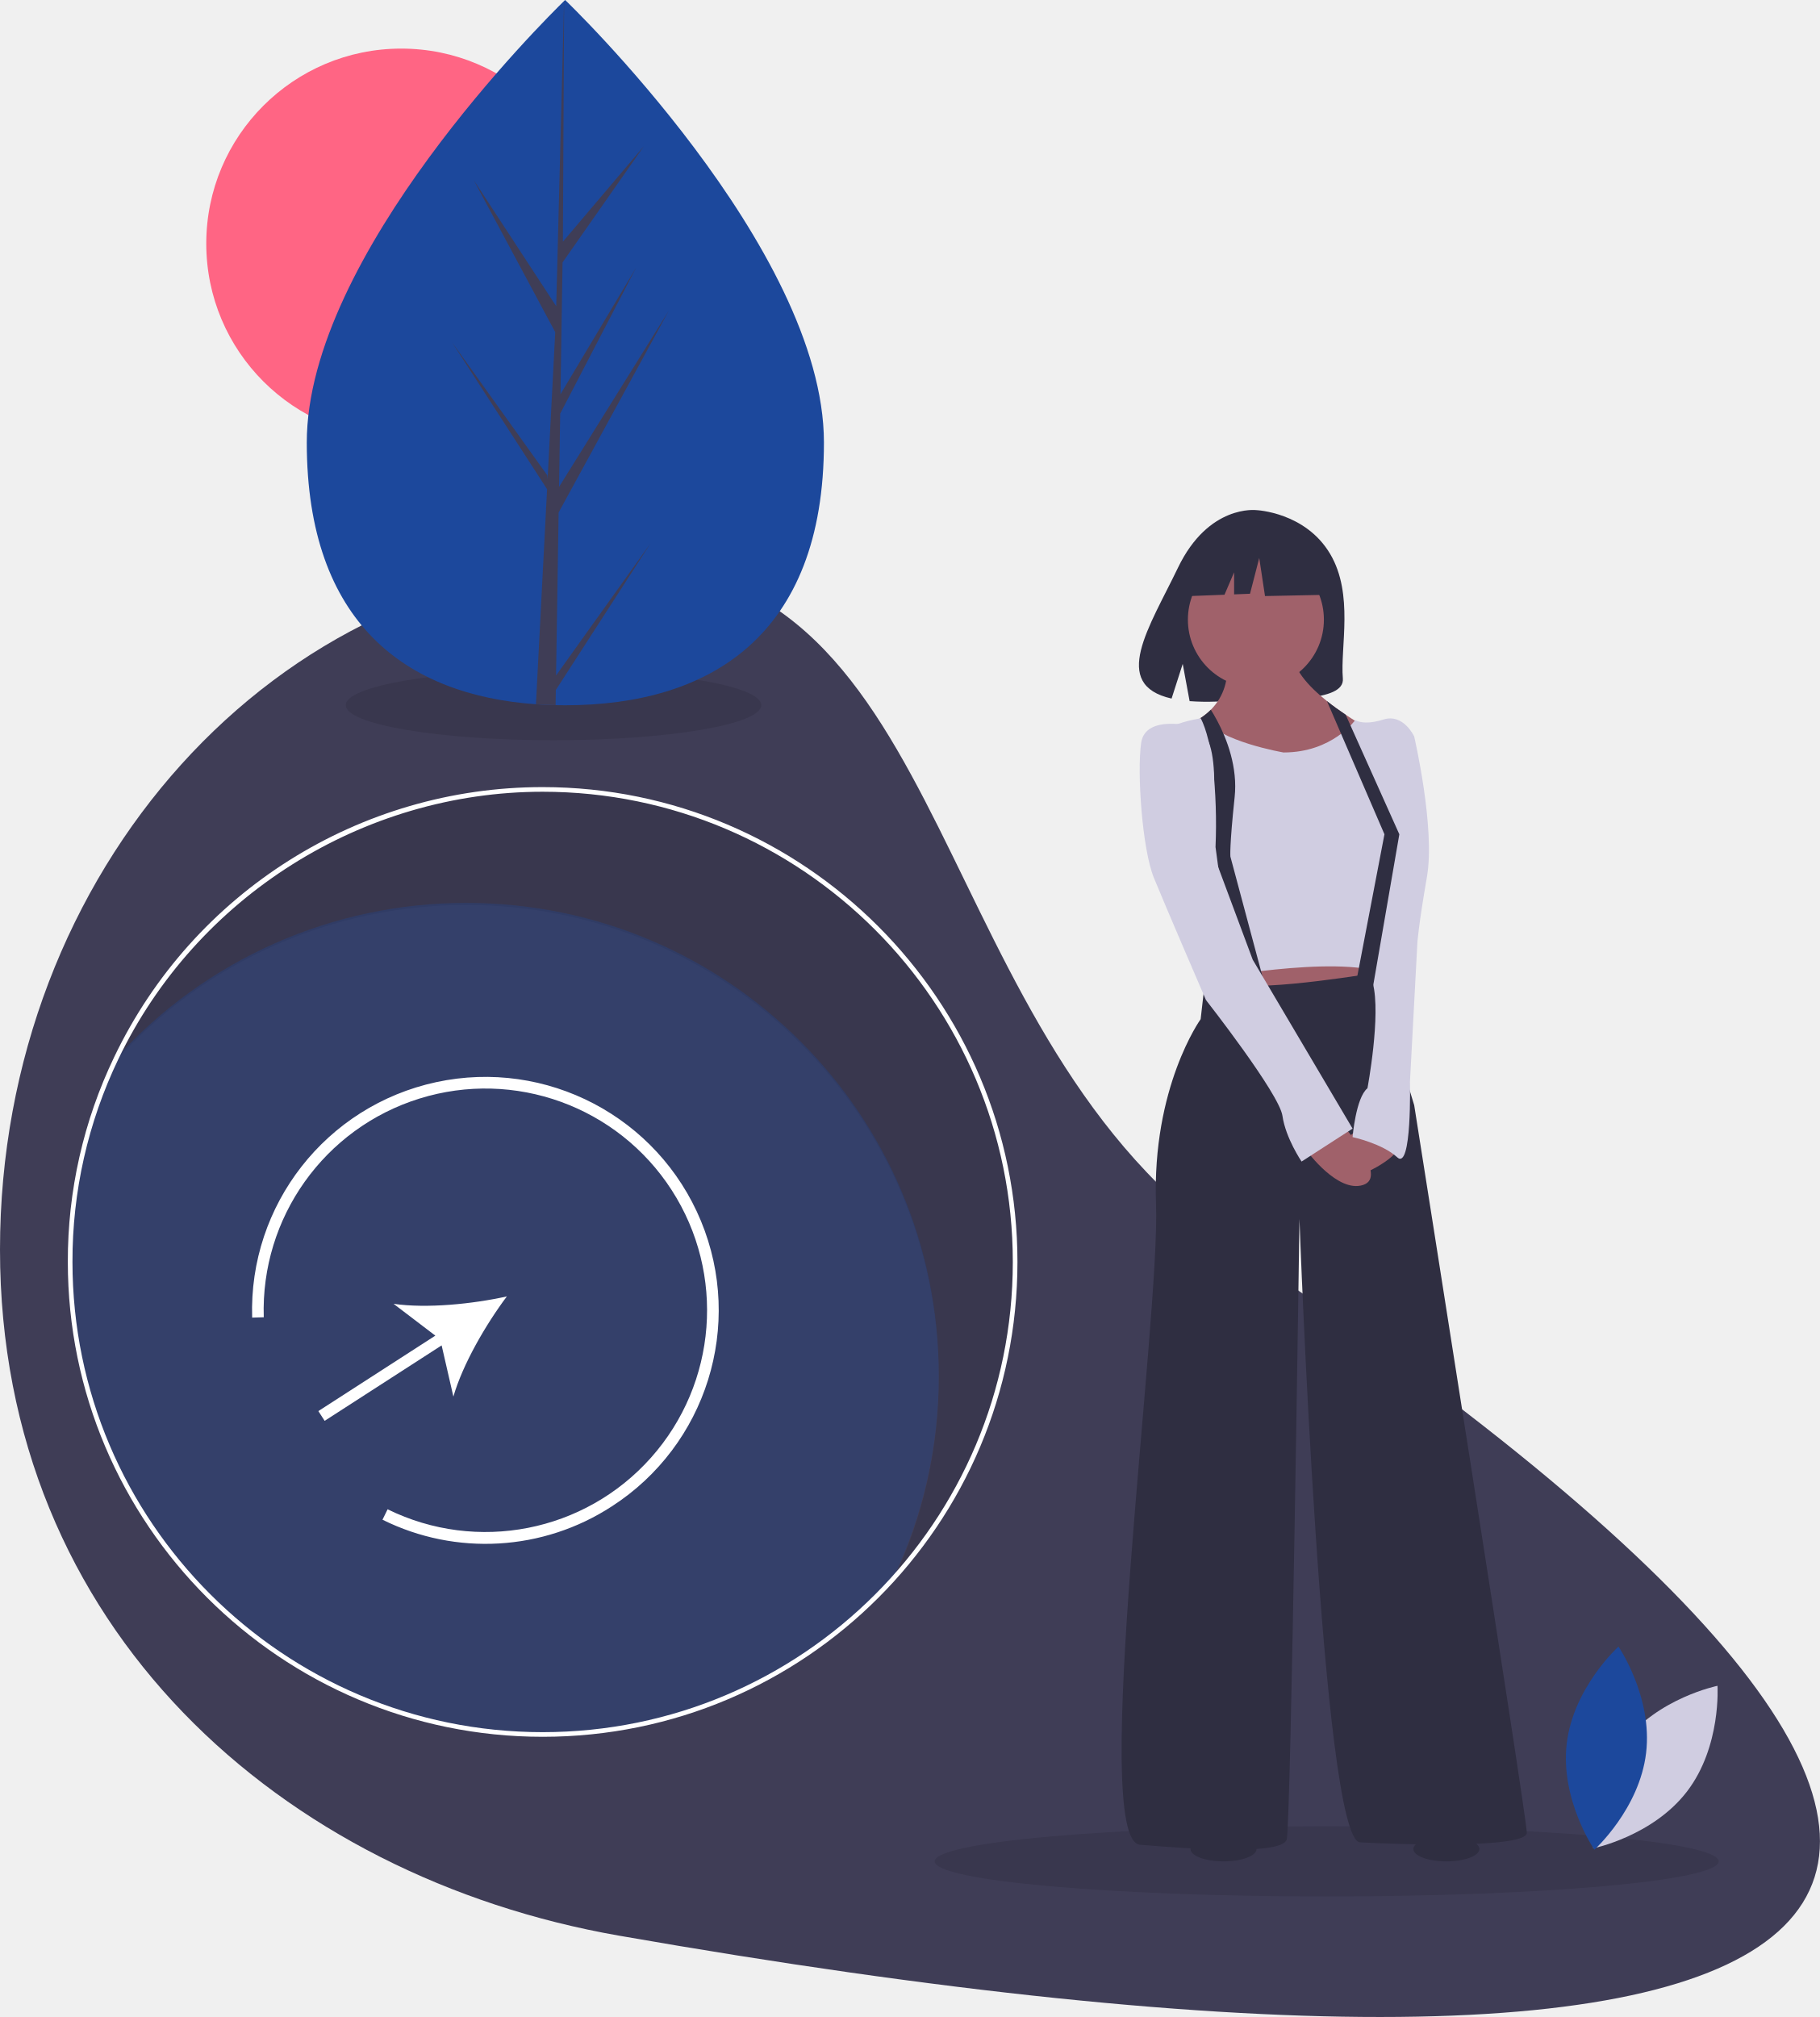
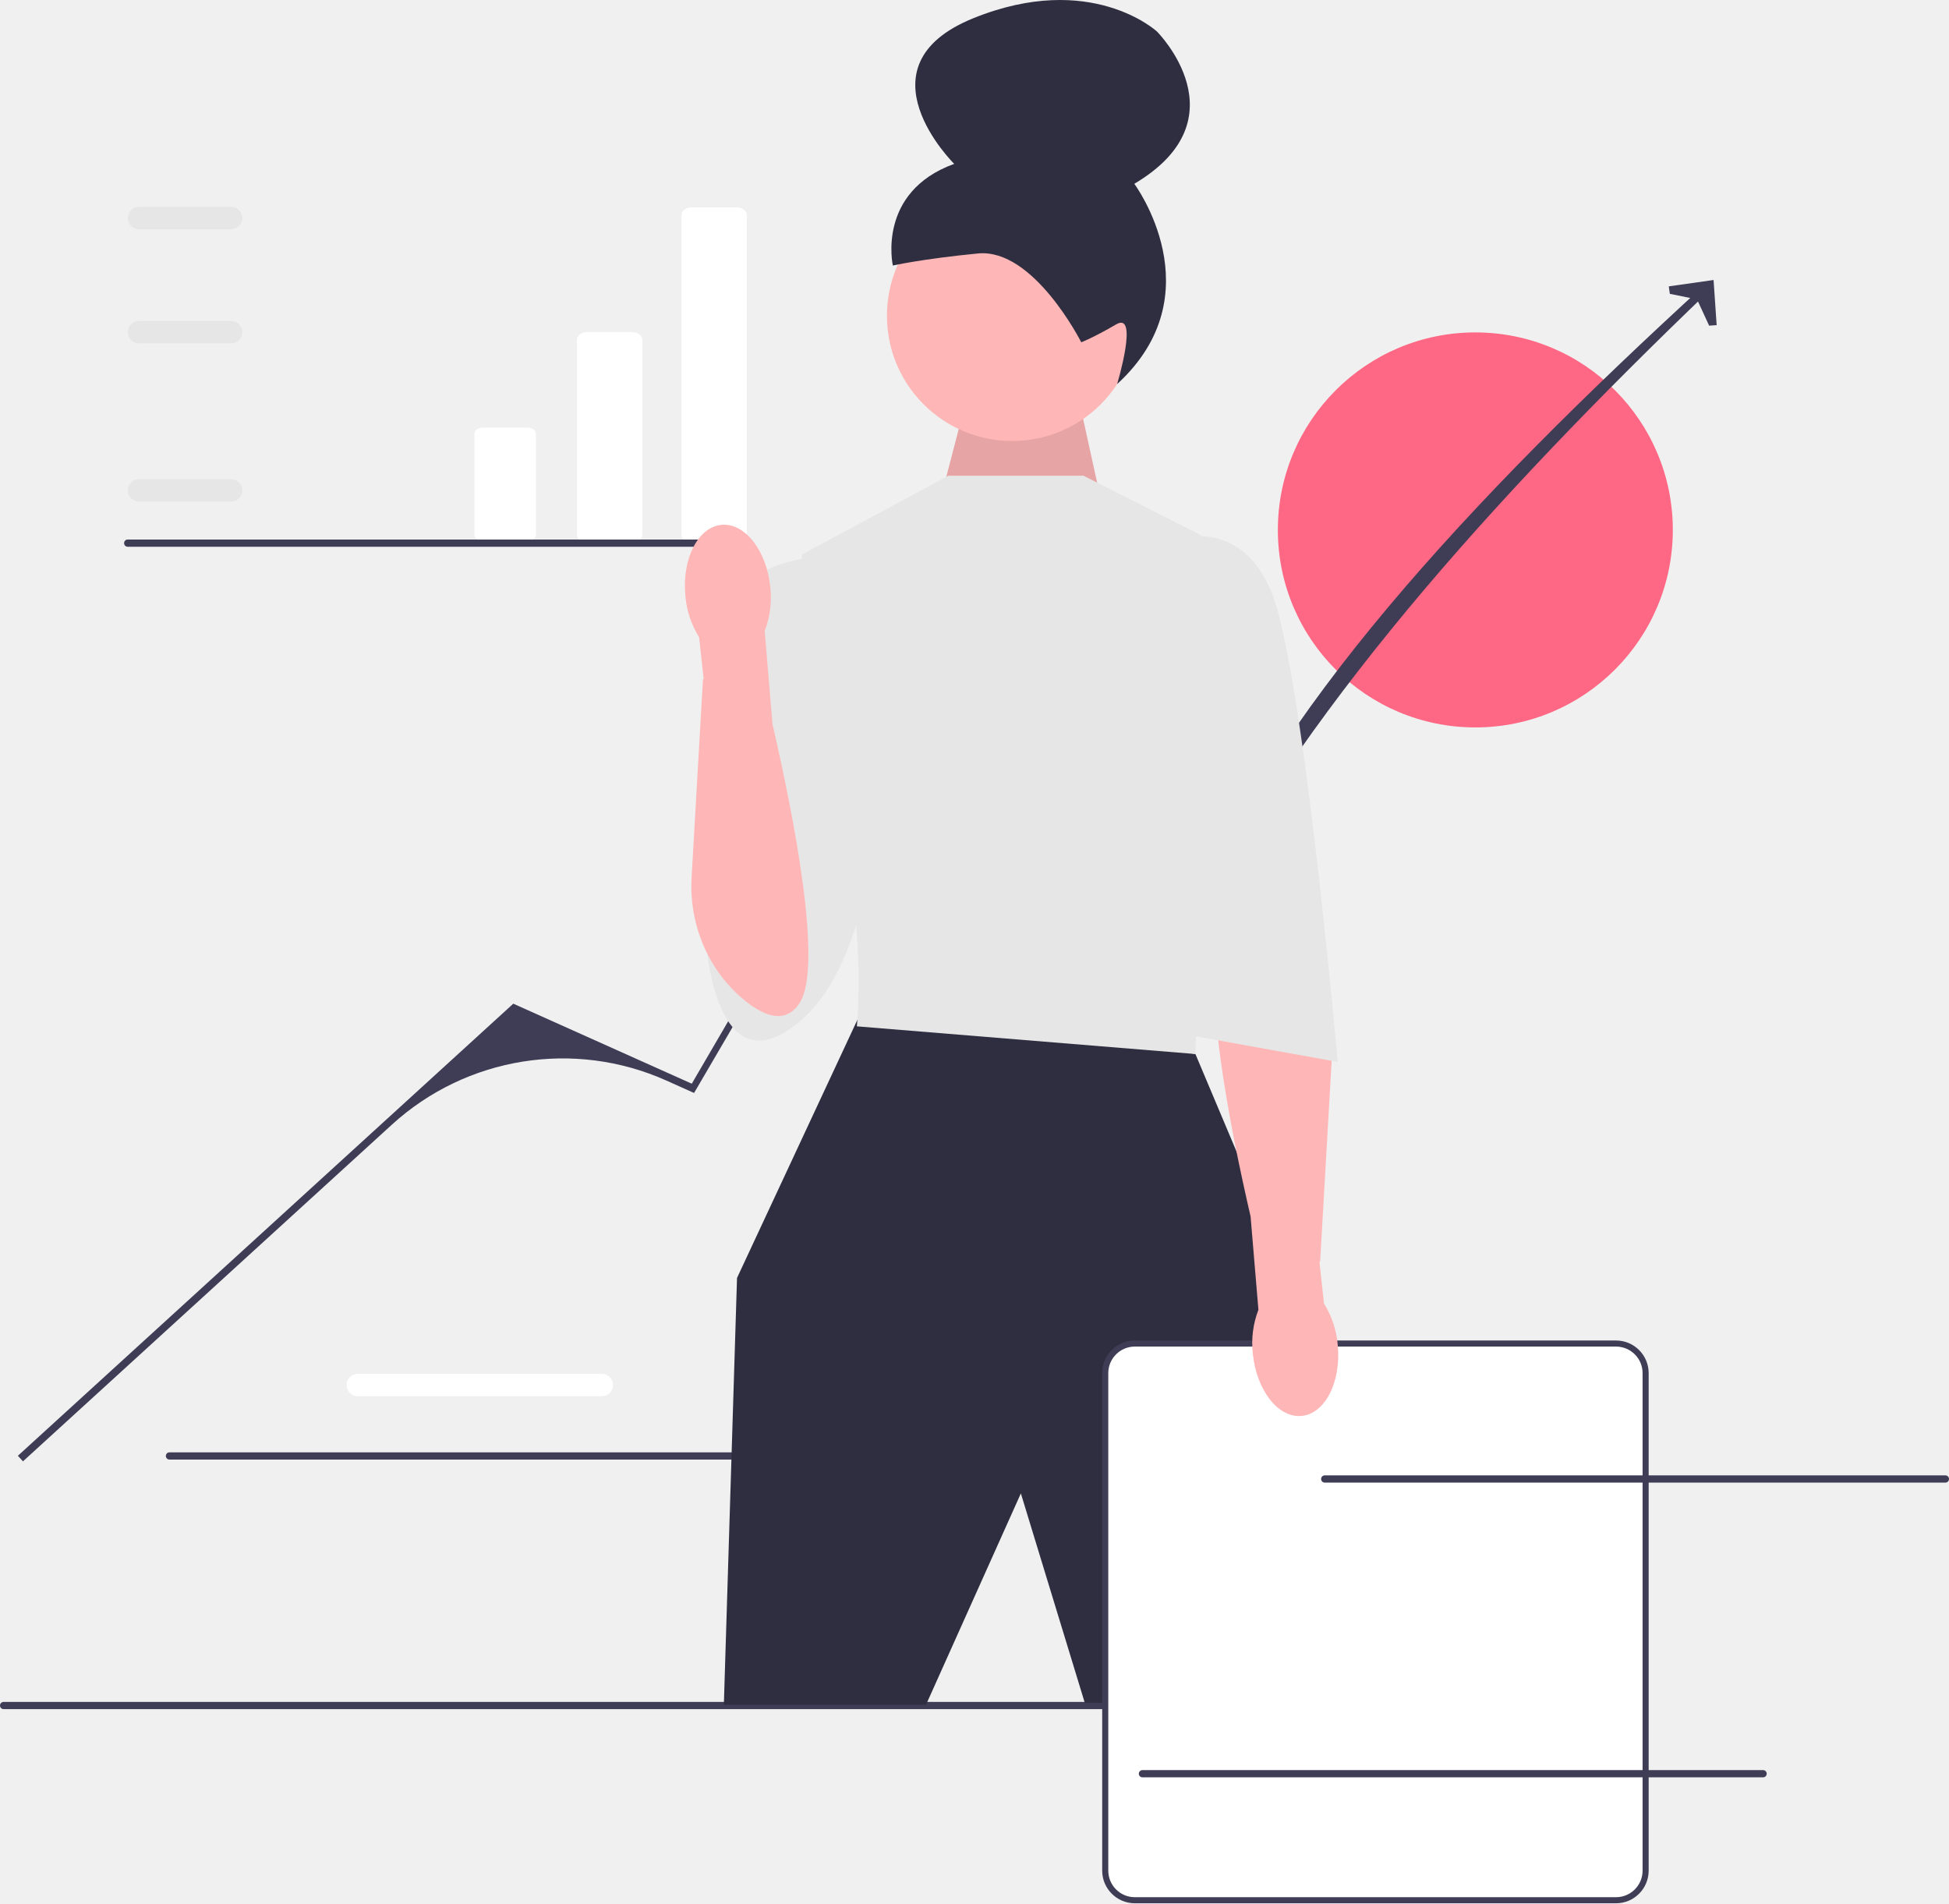
- <svg xmlns="http://www.w3.org/2000/svg" data-name="Layer 1" width="783.928" height="868.734" viewBox="0 0 783.928 868.734">
-   <path d="M741.277,553.829c427.439,285.996,288.519,392.565-266.62,295.504C329.606,823.973,208.036,717.032,208.036,553.829s119.37-295.504,266.62-295.504S605.636,463.073,741.277,553.829Z" transform="translate(-208.0361 -15.63315)" fill="#3f3d56" />
-   <ellipse cx="571.456" cy="801.706" rx="168.859" ry="15.108" opacity="0.1" />
-   <ellipse cx="238.428" cy="303.706" rx="89.5" ry="15.108" opacity="0.1" />
-   <path d="M441.773,356.532A203.538,203.538,0,0,0,258.143,472.192,203.029,203.029,0,0,1,408.89,405.413c112.398,0,203.52,91.122,203.52,203.52a202.648,202.648,0,0,1-19.89,87.86,202.782,202.782,0,0,0,52.773-136.741C645.293,447.654,554.171,356.532,441.773,356.532Z" transform="translate(-208.0361 -15.63315)" opacity="0.1" />
-   <path d="M612.41,608.044a202.648,202.648,0,0,1-19.89,87.86,203.029,203.029,0,0,1-150.747,66.779c-112.398,0-203.52-91.122-203.52-203.52A202.648,202.648,0,0,1,258.143,471.303,203.029,203.029,0,0,1,408.89,404.524C521.288,404.524,612.41,495.646,612.41,608.044Z" transform="translate(-208.0361 -15.63315)" fill="#1c489c" opacity="0.3" />
-   <path d="M441.773,763.683c-112.773,0-204.521-91.747-204.521-204.52a202.601,202.601,0,0,1,19.988-88.293A204.539,204.539,0,0,1,441.773,354.643c112.773,0,204.52,91.748,204.52,204.521a204.506,204.506,0,0,1-204.52,204.52Zm0-407.04c-77.489,0-149.215,45.176-182.729,115.093a200.605,200.605,0,0,0-19.792,87.428c0,111.67,90.85,202.52,202.521,202.52a202.506,202.506,0,0,0,202.52-202.52C644.293,447.494,553.443,356.643,441.773,356.643Z" transform="translate(-208.0361 -15.63315)" fill="#fff" />
-   <path d="M907.392,766.268c-14.782,19.332-13.091,45.458-13.091,45.458s25.656-5.217,40.438-24.548,13.091-45.458,13.091-45.458S922.173,746.936,907.392,766.268Z" transform="translate(-208.0361 -15.63315)" fill="#d0cde1" />
-   <path d="M917.079,770.609c-2.868,24.166-22.286,41.727-22.286,41.727s-14.767-21.619-11.898-45.785,22.286-41.727,22.286-41.727S919.947,746.444,917.079,770.609Z" transform="translate(-208.0361 -15.63315)" fill="#1c489c" />
-   <circle cx="172.828" cy="104.911" r="83.979" fill="#ff6584" />
-   <path d="M562.937,206.166c.041,83.884-49.813,113.194-111.324,113.224q-2.143.001-4.266-.046-4.276-.09-8.463-.386c-55.517-3.904-98.667-34.672-98.705-112.684C340.141,125.541,443.274,23.608,451.009,16.071c.007,0,.007,0,.014-.007.294-.287.444-.431.444-.431S562.897,122.289,562.937,206.166Z" transform="translate(-208.0361 -15.63315)" fill="#1c489c" />
-   <path d="M447.554,306.56l40.708-56.936-40.807,63.184-.106,6.535q-4.276-.09-8.463-.386l4.348-83.921-.034-.649.075-.123.413-7.93-40.971-63.302L443.807,220.395l.103,1.682,3.285-63.405L412.115,93.254l35.505,54.274,3.388-131.457.013-.437 0.0.431-.524,103.668L485.362,78.617,450.352,128.66l-.895,56.773,32.561-54.498-32.686,62.845-.497,31.569,47.254-75.861-47.434,86.874Z" transform="translate(-208.0361 -15.63315)" fill="#3f3d56" />
-   <path d="M780.992,254.227c-10.675-18.037-31.794-18.877-31.794-18.877s-20.579-2.632-33.781,24.839c-12.305,25.605-29.287,50.326-2.734,56.32l4.796-14.928,2.97,16.039a103.895,103.895,0,0,0,11.361.194c28.436-.918,55.517.269,54.645-9.935C785.297,294.313,791.263,271.582,780.992,254.227Z" transform="translate(-208.0361 -15.63315)" fill="#2f2e41" />
-   <polygon points="525.862 407.843 528.608 435.301 592.22 428.437 593.593 407.843 525.862 407.843" fill="#a0616a" />
-   <path d="M727.034,438.578l-1.831,16.017s-21.052,29.289-19.221,79.63S677.151,808.353,699.118,810.184s61.324,4.576,63.155-2.288,5.492-267.263,5.492-267.263,9.61,267.588,26.086,268.503,71.85,2.746,71.85-4.119S817.189,491.665,817.189,491.665l-7.78-25.628-7.78-31.577s-48.51,8.238-61.782,5.034S727.034,438.578,727.034,438.578Z" transform="translate(-208.0361 -15.63315)" fill="#2f2e41" />
-   <circle cx="540.964" cy="266.889" r="29.289" fill="#a0616a" />
-   <path d="M800.257,331.032l-5.56,8.091-3.56,5.176-5.981,8.7-29.747,2.288s-7.226-2.334-15.564-5.743c-3.08-1.263-6.315-2.673-9.391-4.169-11.931-5.794-21.505-12.864-10.741-17.546a35.734,35.734,0,0,0,5.487-2.947,27.877,27.877,0,0,0,4.398-3.56,23.989,23.989,0,0,0,6.59-21.409l28.831-4.119c-.838,7.313,6.434,15.29,14.585,21.802,2.677,2.146,5.455,4.128,8.068,5.876C794.522,328.057,800.257,331.032,800.257,331.032Z" transform="translate(-208.0361 -15.63315)" fill="#a0616a" />
-   <path d="M760.899,339.727s-28.145-4.805-34.552-14.873c0,0-27.687,3.432-25.399,18.077s25.17,94.732,25.17,94.732,57.205-10.983,78.257-2.746l12.814-102.054s-4.576-10.068-13.272-7.322-12.128.229-12.128.229S781.951,339.727,760.899,339.727Z" transform="translate(-208.0361 -15.63315)" fill="#d0cde1" />
-   <path d="M786.527,500.36s19.679,21.967,8.695,25.628-24.255-14.645-24.255-14.645Z" transform="translate(-208.0361 -15.63315)" fill="#a0616a" />
-   <path d="M792.934,502.19s-16.017,10.983-10.068,18.306,26.543-6.407,26.543-9.153S792.934,502.19,792.934,502.19Z" transform="translate(-208.0361 -15.63315)" fill="#a0616a" />
-   <path d="M753.577,442.697l-13.272,2.288-8.695-64.528a231.696,231.696,0,0,0-1.158-35.083c-.97-7.78-2.59-15.258-5.254-20.493a27.877,27.877,0,0,0,4.398-3.56c3.185,5.048,8.997,15.738,10.247,28.223a45.48,45.48,0,0,1,.005,9.405c-2.288,21.509-1.831,25.628-1.831,25.628Z" transform="translate(-208.0361 -15.63315)" fill="#2f2e41" />
-   <path d="M722.915,328.744s-21.509-5.949-23.34,6.865.458,45.764,5.492,58.121S727.491,446.358,727.491,446.358s31.577,40.273,32.95,49.883,8.238,19.679,8.238,19.679L790.646,501.733l-43.018-72.765-18.763-50.341S736.644,332.863,722.915,328.744Z" transform="translate(-208.0361 -15.63315)" fill="#d0cde1" />
-   <path d="M807.121,330.574l10.068,2.288s9.153,39.357,5.492,60.409-4.119,28.374-4.119,28.374l-3.203,59.951s.915,38.442-5.492,32.493-19.221-8.695-19.221-8.695,1.373-16.933,6.407-21.052c0,0,5.949-31.577,2.288-45.307S807.121,330.574,807.121,330.574Z" transform="translate(-208.0361 -15.63315)" fill="#d0cde1" />
-   <path d="M810.782,374.966,799.112,442.468l-7.093-2.975,12.356-64.528-13.24-30.667-11.533-26.703c2.677,2.146,5.455,4.128,8.068,5.876l7.025,15.651Z" transform="translate(-208.0361 -15.63315)" fill="#2f2e41" />
-   <polygon points="568.236 236.855 547.372 225.926 518.559 230.397 512.598 256.726 527.437 256.155 531.583 246.482 531.583 255.996 538.43 255.732 542.404 240.332 544.888 256.726 569.23 256.229 568.236 236.855" fill="#2f2e41" />
-   <ellipse cx="527.019" cy="796.374" rx="14.22" ry="5.332" fill="#2f2e41" />
-   <ellipse cx="623.003" cy="796.374" rx="14.22" ry="5.332" fill="#2f2e41" />
-   <path d="M471.582,664.428a99.804,99.804,0,0,1-98.791,5.755l2.201-4.49A95.5,95.5,0,1,0,321.647,582.983l-4.998.153A100.505,100.505,0,1,1,471.582,664.428Z" transform="translate(-208.0361 -15.63315)" fill="#fff" />
-   <path d="M426.354,574.008c-14.785,3.273-34.463,5.267-48.801,3.184l17.999,13.707L345.164,623.398l2.71,4.202,50.389-32.499,5.065,22.054C407.344,603.235,417.277,586.132,426.354,574.008Z" transform="translate(-208.0361 -15.63315)" fill="#fff" />
+ <svg xmlns="http://www.w3.org/2000/svg" width="641.513" height="626.392" viewBox="0 0 641.513 626.392">
+   <g>
+     <path d="M198.101,459.506H117.744c-2.026,0-3.674-1.648-3.674-3.674s1.648-3.674,3.674-3.674h80.357c2.026,0,3.674,1.648,3.674,3.674s-1.648,3.674-3.674,3.674h-0Z" fill="#ffffff" />
+     <path d="M54.587,479.173c0,.66,.53,1.19,1.19,1.19h204.29c.66,0,1.19-.53,1.19-1.19,0-.66-.53-1.19-1.19-1.19H55.778c-.66,0-1.19,.53-1.19,1.19Z" fill="#3f3d56" />
+   </g>
+   <circle cx="485.607" cy="174.403" r="65" fill="#ff6884" />
+   <path d="M0,561.308c0,.66,.53,1.19,1.19,1.19H523.48c.66,0,1.19-.53,1.19-1.19,0-.66-.53-1.19-1.19-1.19H1.19c-.66,0-1.19,.53-1.19,1.19Z" fill="#3f3d56" />
+   <g>
+     <path d="M7.555,480.947l-1.671-1.831,163.064-148.796,58.749,26.336,63.44-108.794,52.122-25.124,48.293,80.487c26.073-67.499,91.46-138.118,169.81-209.766l1.927,1.561c-73.485,70.354-136.359,141.028-172.04,212.52l-44.669-74.667c-2.11-3.527-6.545-4.89-10.272-3.156l-0,0c-28.49,13.257-52.255,34.895-68.115,62.023l-39.739,67.971-9.071-4.066c-30.338-13.6-65.854-7.9-90.413,14.51L7.555,480.947Z" fill="#3f3d56" />
+     <polygon points="565.038 107.006 562.562 107.178 558.568 98.52 549.624 96.704 549.276 94.247 564.02 92.151 565.038 107.006" fill="#3f3d56" />
+   </g>
+   <polygon points="310.684 159.98 319.45 126.283 353.597 124.64 363.813 171.091 310.684 159.98" fill="#ffb6b6" />
+   <polygon points="310.684 159.98 319.45 126.283 353.597 124.64 363.813 171.091 310.684 159.98" isolation="isolate" opacity=".1" />
+   <circle cx="333.154" cy="103.924" r="41.216" fill="#ffb6b6" />
+   <path d="M355.894,112.649h-0s-15.657-31.023-34.003-29.231c-18.345,1.791-28.01,3.969-28.01,3.969,0,0-5.446-24.162,20.192-33.456,0,0-32.598-32.134,6.213-47.897,38.811-15.763,60.529,4.341,60.529,4.341,0,0,28.728,28.679-7.454,50.115,0,0,26.867,36.139-5.662,65.925,0,0,7.276-24.104-.316-19.659-7.591,4.445-11.489,5.893-11.489,5.893v0l-0-0Z" fill="#2f2e41" />
+   <polygon points="287.679 330.412 282.196 335.666 242.589 420.591 238.253 561.063 304.799 561.063 336.015 491.5 357.047 560.392 416.882 560.392 430.752 435.332 393.466 346.887 287.679 330.412" fill="#2f2e41" />
+   <path d="M356.614,156.556h-44.441l-48.34,26.013,11.272,50.292s-2.601,30.349,3.468,52.894c6.07,22.545,3.468,52.027,3.468,52.027l111.424,9.105,3.468-102.319-1.734-68.502-38.586-19.51h0v-0Z" fill="#e6e6e6" />
+   <path d="M271.203,183.003s-26.88,.867-31.216,18.209-7.804,106.655-7.804,106.655c0,0,2.601,52.996,31.65,27.799,29.048-25.197,26.447-101.503,26.447-101.503l-19.076-51.16v0Z" fill="#e6e6e6" />
+   <path d="M531.927,625.392h-158.409c-5.365,0-9.73-4.364-9.73-9.73v-163.758c0-5.365,4.365-9.73,9.73-9.73h158.409c5.365,0,9.73,4.364,9.73,9.73v163.758c0,5.365-4.364,9.73-9.73,9.73Z" fill="#fff" />
+   <path d="M531.927,626.392h-158.409c-5.916,0-10.729-4.813-10.729-10.729v-163.758c0-5.916,4.813-10.729,10.729-10.729h158.409c5.916,0,10.729,4.813,10.729,10.729v163.758c0,5.917-4.813,10.729-10.729,10.729Zm-158.409-183.217c-4.813,0-8.729,3.916-8.729,8.729v163.758c0,4.813,3.916,8.729,8.729,8.729h158.409c4.813,0,8.729-3.916,8.729-8.729v-163.758c0-4.813-3.916-8.729-8.729-8.729h-158.409Z" fill="#3f3d56" />
+   <g>
+     <path d="M458.974,582.371h-13.056c-1.59,0-2.883-.998-2.883-2.225v-56.211c0-1.227,1.293-2.225,2.883-2.225h13.056c1.59,0,2.883,.998,2.883,2.225v56.211c0,1.227-1.293,2.225-2.883,2.225Z" fill="#ffffff" />
+     <path d="M415.809,549.245c-1.284,0-2.329,.807-2.329,1.798v29.04c0,.991,1.045,1.798,2.329,1.798h13.056c1.284,0,2.329-.807,2.329-1.798v-29.04c0-.991-1.045-1.798-2.329-1.798h-13.056Z" fill="#ffffff" />
+     <path d="M489.082,582.371h-13.056c-1.59,0-2.883-.998-2.883-2.225v-92.12c0-1.227,1.293-2.225,2.883-2.225h13.056c1.59,0,2.883,.998,2.883,2.225v92.12c0,1.227-1.293,2.225-2.883,2.225Z" fill="#ffffff" />
+   </g>
+   <g>
+     <path d="M208.125,178.572h-14.914c-1.816,0-3.293-1.14-3.293-2.542V111.821c0-1.402,1.477-2.542,3.293-2.542h14.914c1.816,0,3.293,1.14,3.293,2.542v64.21c0,1.402-1.477,2.542-3.293,2.542v-0Z" fill="#ffffff" />
+     <path d="M158.819,140.733c-1.467,0-2.661,.921-2.661,2.054v33.172c0,1.132,1.194,2.054,2.661,2.054h14.914c1.467,0,2.661-.921,2.661-2.054v-33.172c0-1.132-1.194-2.054-2.661-2.054h-14.914Z" fill="#ffffff" />
+     <path d="M242.517,178.572h-14.914c-1.816,0-3.293-1.14-3.293-2.542V70.802c0-1.402,1.477-2.542,3.293-2.542h14.914c1.816,0,3.293,1.14,3.293,2.542v105.228c0,1.402-1.477,2.542-3.293,2.542v-0Z" fill="#ffffff" />
+   </g>
+   <path d="M428.438,466.001c7.725-.74,13.044-11.178,11.882-23.32-.398-4.857-1.953-9.547-4.535-13.68l-1.489-13.742,.228-.068,3.742-65.158c.87-15.15-5.127-30.037-16.681-39.875-6.873-5.852-14.206-8.815-18.921-1.421-7.824,12.269,2.31,62.847,8.965,91.602l2.58,30.728c-1.753,4.549-2.39,9.451-1.86,14.296,1.16,12.138,8.363,21.378,16.088,20.639Z" fill="#ffb6b6" />
+   <path d="M385.662,177.8s22.545-8.671,32.95,17.342,21.678,154.346,21.678,154.346l-52.894-9.538-1.734-162.15v-0Z" fill="#e6e6e6" />
+   <g>
+     <path d="M76.092,165.076h-30.357c-2.026,0-3.674-1.648-3.674-3.674s1.648-3.674,3.674-3.674h30.357c2.026,0,3.674,1.648,3.674,3.674s-1.648,3.674-3.674,3.674Z" fill="#e6e6e6" />
+     <path d="M76.092,112.997h-30.357c-2.026,0-3.674-1.648-3.674-3.674s1.648-3.674,3.674-3.674h30.357c2.026,0,3.674,1.648,3.674,3.674s-1.648,3.674-3.674,3.674Z" fill="#e6e6e6" />
+     <path d="M76.092,75.44h-30.357c-2.026,0-3.674-1.648-3.674-3.674s1.648-3.674,3.674-3.674h30.357c2.026,0,3.674,1.648,3.674,3.674s-1.648,3.674-3.674,3.674Z" fill="#e6e6e6" />
+     <path d="M40.843,178.754c0,.66,.53,1.19,1.19,1.19H246.323c.66,0,1.19-.53,1.19-1.19,0-.66-.53-1.19-1.19-1.19H42.033c-.66,0-1.19,.53-1.19,1.19Z" fill="#3f3d56" />
+   </g>
+   <path d="M434.843,486.754c0,.66,.53,1.19,1.19,1.19h204.29c.66,0,1.19-.53,1.19-1.19,0-.66-.53-1.19-1.19-1.19h-204.29c-.66,0-1.19,.53-1.19,1.19Z" fill="#3f3d56" />
+   <path d="M374.843,583.754c0,.66,.53,1.19,1.19,1.19h204.29c.66,0,1.19-.53,1.19-1.19,0-.66-.53-1.19-1.19-1.19h-204.29c-.66,0-1.19,.53-1.19,1.19Z" fill="#3f3d56" />
+   <path d="M237.467,172.738c-7.725,.74-13.044,11.178-11.882,23.32,.398,4.857,1.953,9.547,4.535,13.68l1.489,13.742-.228,.068-3.742,65.158c-.87,15.15,5.127,30.037,16.681,39.875,6.873,5.852,14.206,8.815,18.921,1.421,7.824-12.269-2.31-62.847-8.965-91.602l-2.58-30.728c1.753-4.549,2.39-9.451,1.86-14.296-1.16-12.138-8.363-21.378-16.088-20.639h-0v0Z" fill="#ffb6b6" />
</svg>
